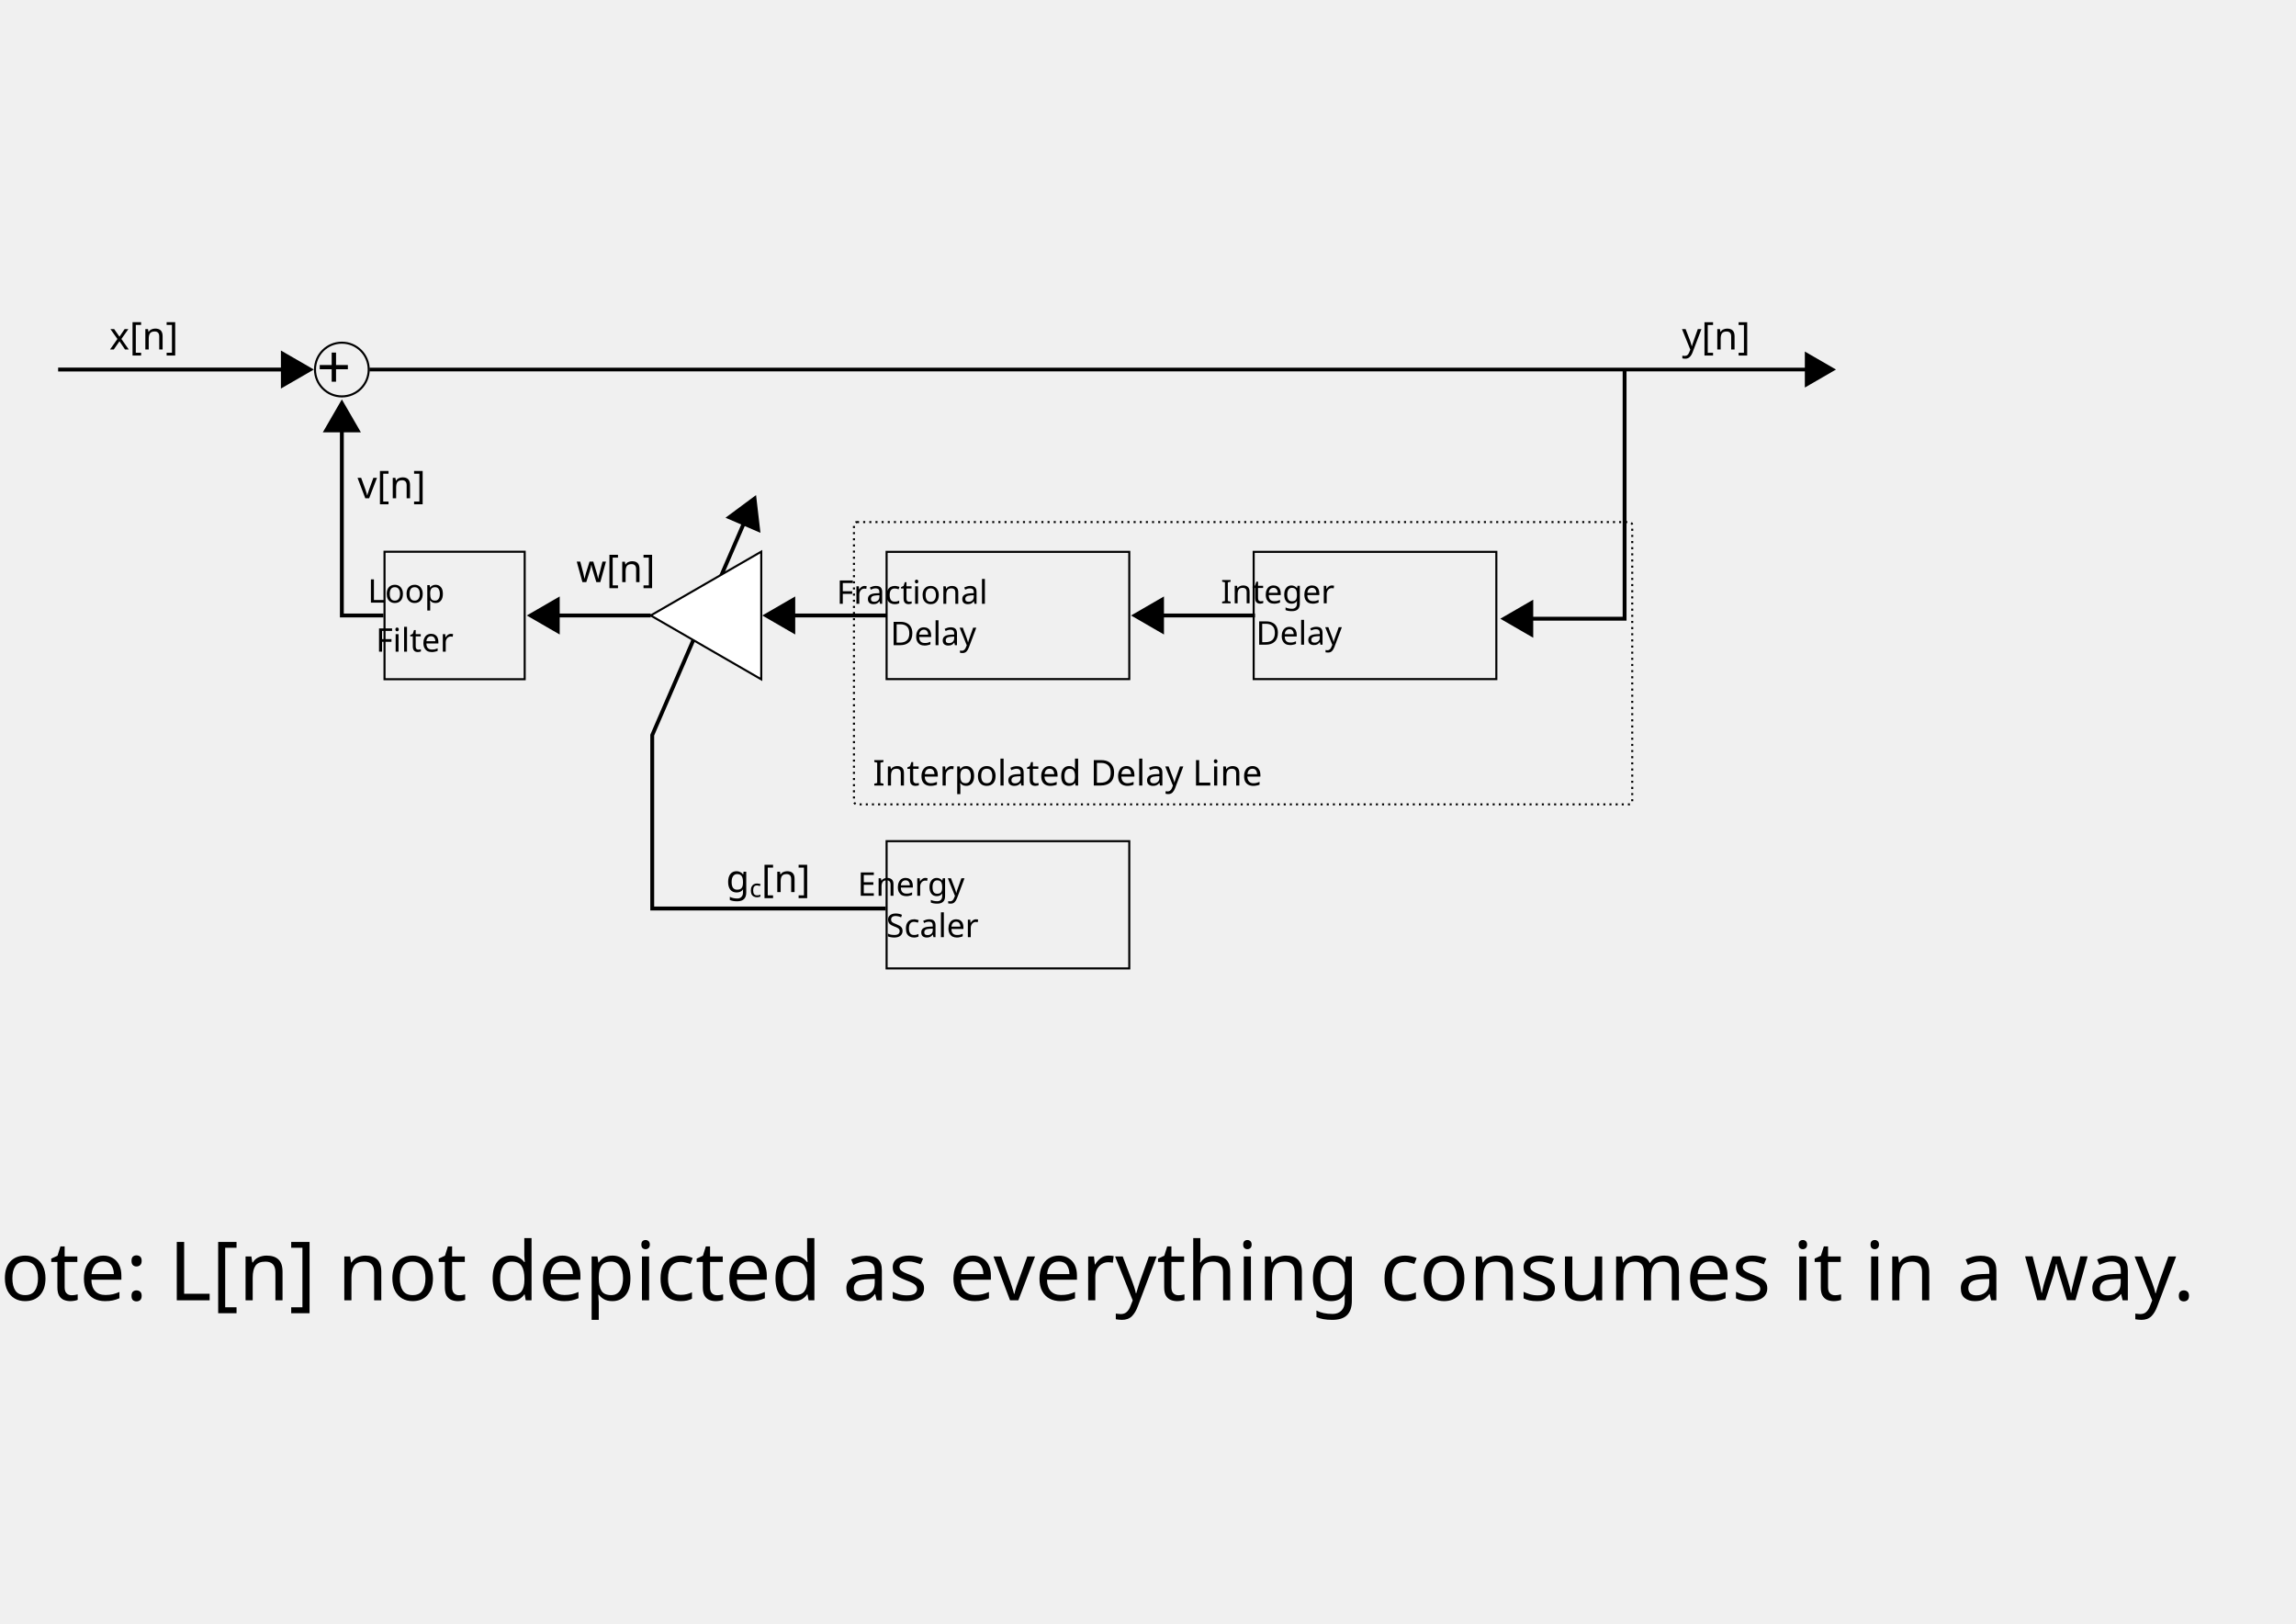
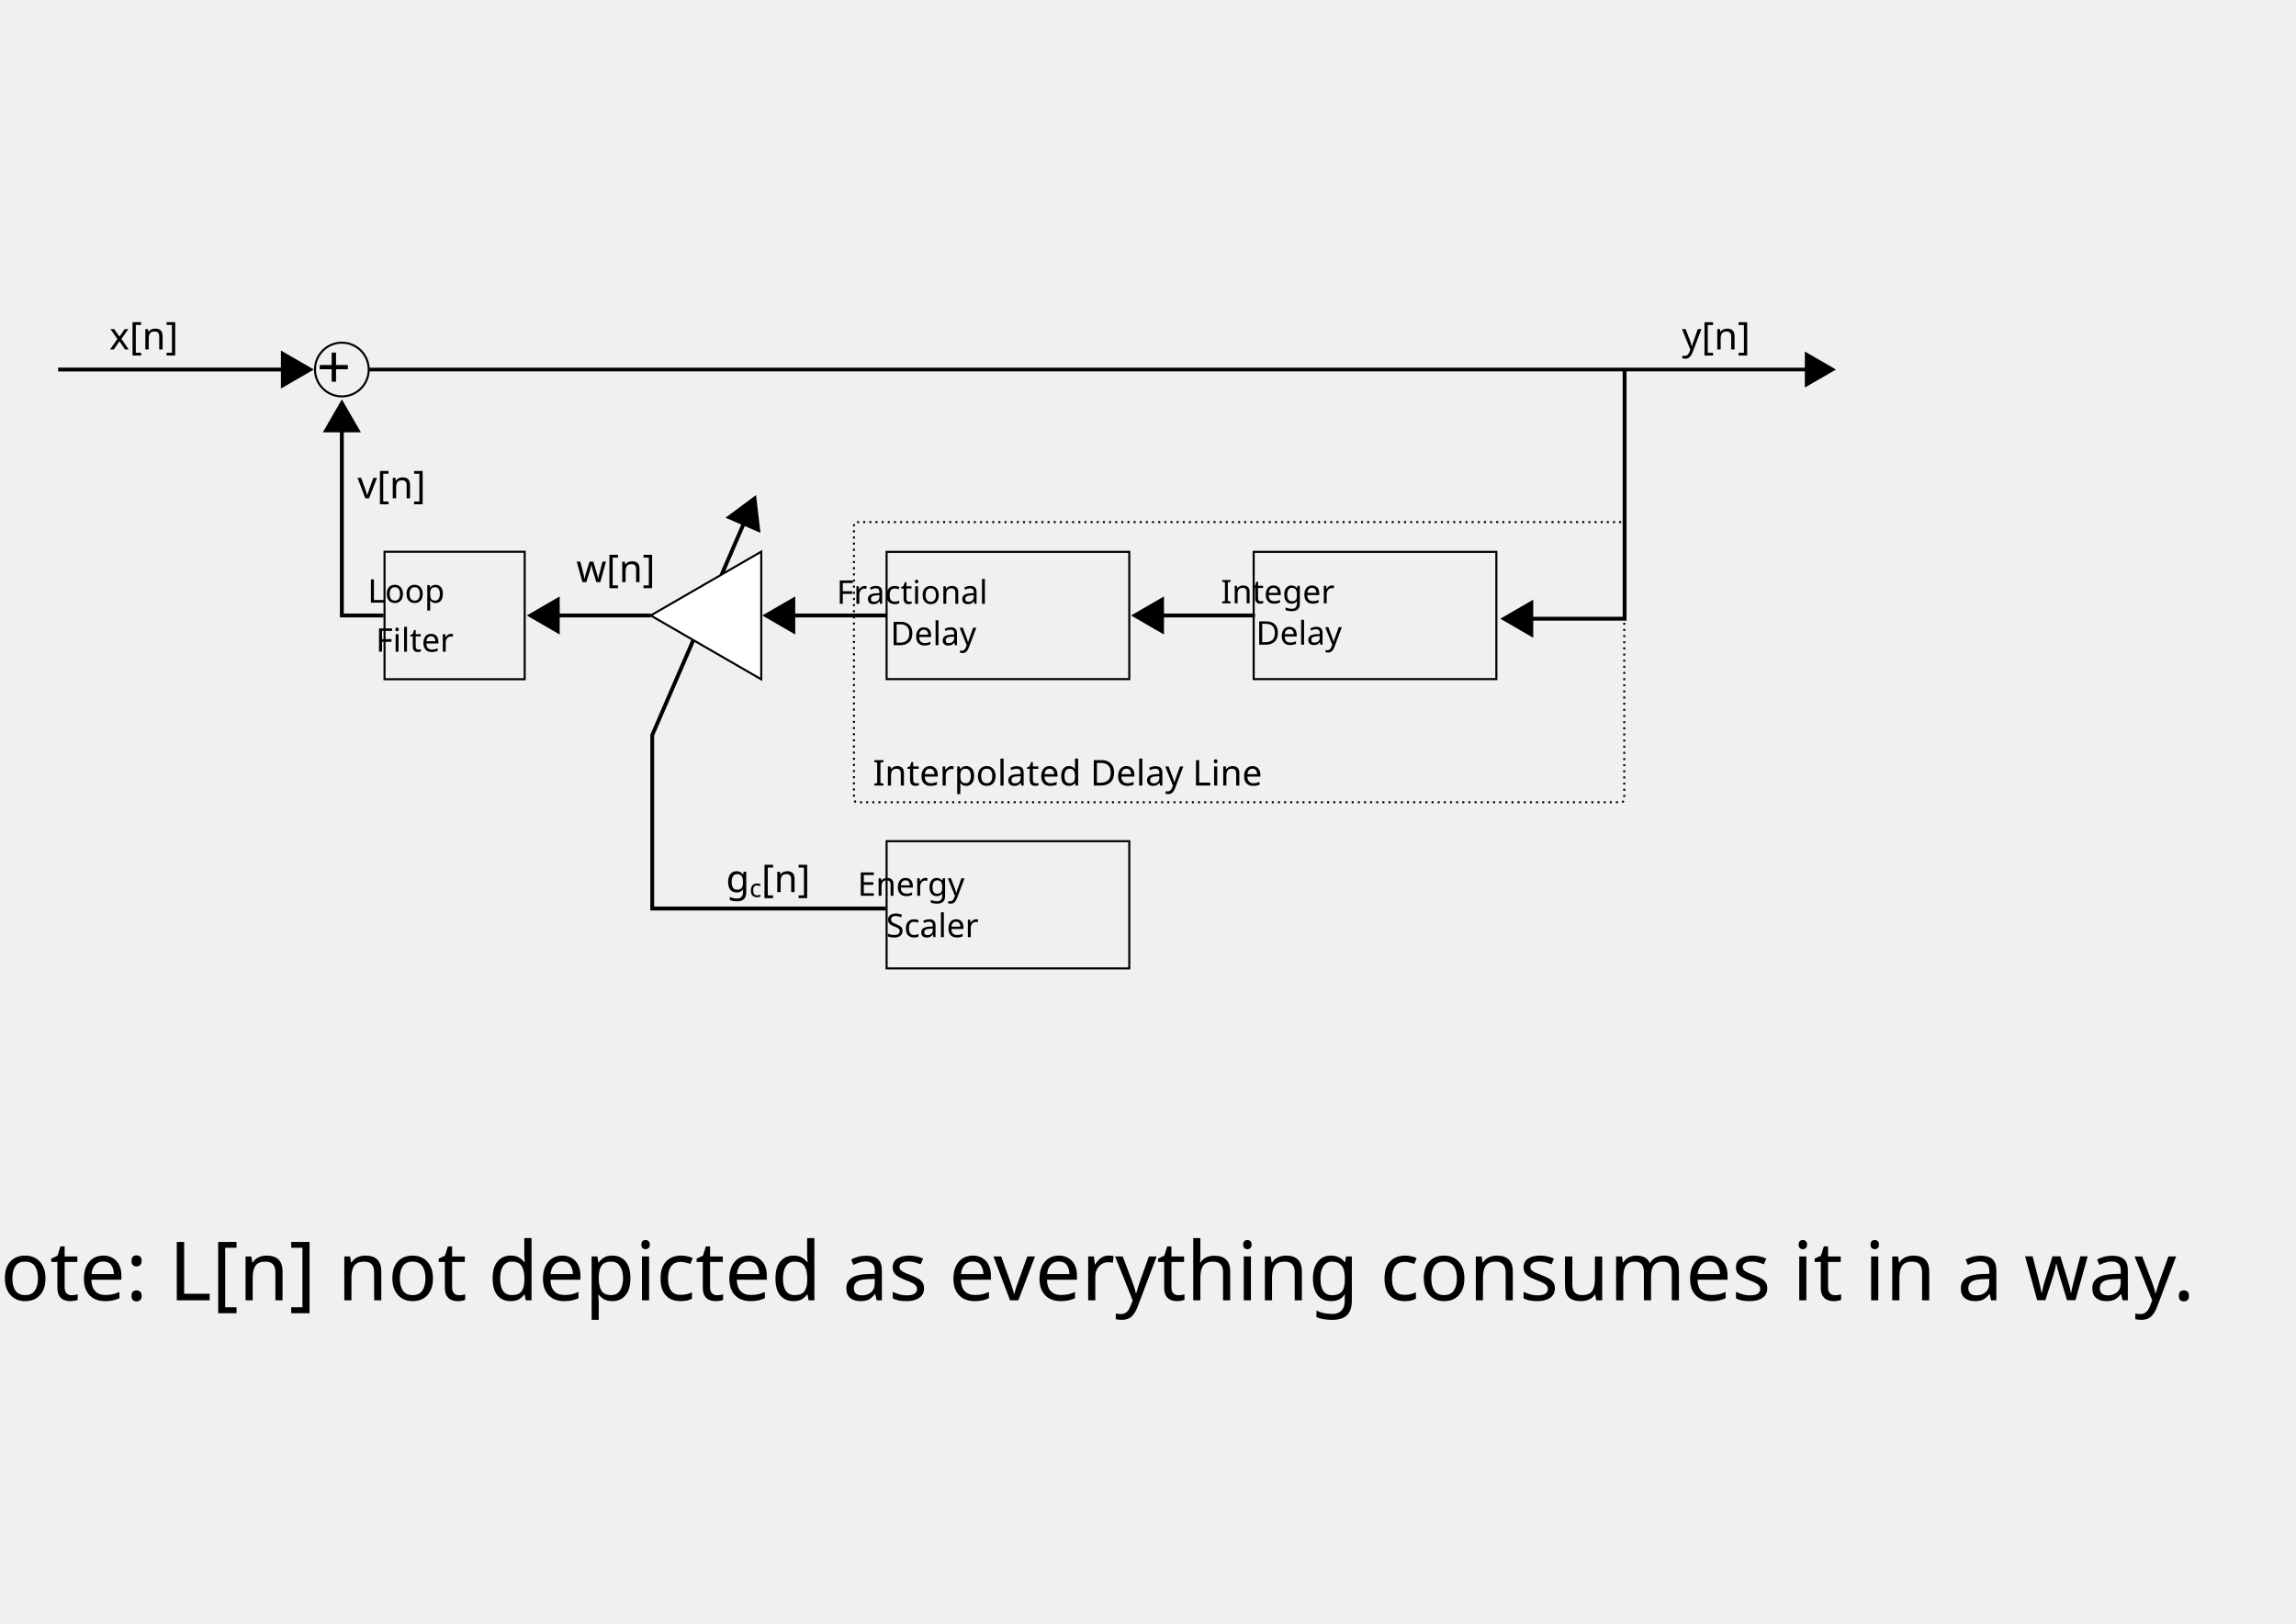
<svg xmlns="http://www.w3.org/2000/svg" width="297mm" height="210mm" viewBox="0 0 297 210" version="1.1" id="svg8">
  <defs id="defs2">
    <marker style="overflow:visible" id="marker1026" refX="0.0" refY="0.0" orient="auto">
      <path transform="scale(0.8)" style="fill-rule:evenodd;stroke:#000000;stroke-width:1pt;stroke-opacity:1;fill:#ff2200;fill-opacity:1" d="M 5.77,0.0 L -2.88,5.0 L -2.88,-5.0 L 5.77,0.0 z " id="path1024" />
    </marker>
    <marker orient="auto" refY="0.0" refX="0.0" id="marker3910" style="overflow:visible">
      <path id="path3908" d="M 5.77,0.0 L -2.88,5.0 L -2.88,-5.0 L 5.77,0.0 z " style="fill-rule:evenodd;stroke:#000000;stroke-width:1pt;stroke-opacity:1;fill:#000000;fill-opacity:1" transform="scale(0.8)" />
    </marker>
    <marker style="overflow:visible" id="marker1593" refX="0.0" refY="0.0" orient="auto">
      <path transform="scale(0.8)" style="fill-rule:evenodd;stroke:#000000;stroke-width:1pt;stroke-opacity:1;fill:#000000;fill-opacity:1" d="M 5.77,0.0 L -2.88,5.0 L -2.88,-5.0 L 5.77,0.0 z " id="path1591" />
    </marker>
    <marker style="overflow:visible" id="marker1483" refX="0.0" refY="0.0" orient="auto">
      <path transform="scale(0.8)" style="fill-rule:evenodd;stroke:#000000;stroke-width:1pt;stroke-opacity:1;fill:#000000;fill-opacity:1" d="M 5.77,0.0 L -2.88,5.0 L -2.88,-5.0 L 5.77,0.0 z " id="path1481" />
    </marker>
    <marker orient="auto" refY="0.0" refX="0.0" id="Arrow2Lend" style="overflow:visible;">
      <path id="path932" style="fill-rule:evenodd;stroke-width:0.625;stroke-linejoin:round;stroke:#000000;stroke-opacity:1;fill:#000000;fill-opacity:1" d="M 8.719,4.034 L -2.207,0.016 L 8.719,-4.002 C 6.973,-1.63 6.983,1.616 8.719,4.034 z " transform="scale(1.1) rotate(180) translate(1,0)" />
    </marker>
    <marker style="overflow:visible" id="marker2074" refX="0.0" refY="0.0" orient="auto">
      <path transform="scale(0.8)" style="fill-rule:evenodd;stroke:#000000;stroke-width:1pt;stroke-opacity:1;fill:#000000;fill-opacity:1" d="M 5.77,0.0 L -2.88,5.0 L -2.88,-5.0 L 5.77,0.0 z " id="path2072" />
    </marker>
    <marker orient="auto" refY="0" refX="0" id="TriangleOutL" style="overflow:visible">
      <path id="path1033" d="M 5.77,0 -2.88,5 V -5 Z" style="fill:#000000;fill-opacity:1;fill-rule:evenodd;stroke:#000000;stroke-width:1pt;stroke-opacity:1" transform="scale(0.8)" />
    </marker>
    <marker style="overflow:visible" id="marker1593-4" refX="0" refY="0" orient="auto">
      <path transform="scale(0.8)" style="fill:#000000;fill-opacity:1;fill-rule:evenodd;stroke:#000000;stroke-width:1pt;stroke-opacity:1" d="M 5.77,0 -2.88,5 V -5 Z" id="path1591-5" />
    </marker>
    <marker style="overflow:visible" id="marker1593-9" refX="0" refY="0" orient="auto">
      <path transform="scale(0.8)" style="fill:#000000;fill-opacity:1;fill-rule:evenodd;stroke:#000000;stroke-width:1pt;stroke-opacity:1" d="M 5.77,0 -2.88,5 V -5 Z" id="path1591-8" />
    </marker>
    <marker style="overflow:visible" id="marker1593-2" refX="0" refY="0" orient="auto">
      <path transform="scale(0.8)" style="fill:#000000;fill-opacity:1;fill-rule:evenodd;stroke:#000000;stroke-width:1pt;stroke-opacity:1" d="M 5.77,0 -2.88,5 V -5 Z" id="path1591-85" />
    </marker>
    <marker style="overflow:visible" id="marker1593-1" refX="0" refY="0" orient="auto">
      <path transform="scale(0.8)" style="fill:#000000;fill-opacity:1;fill-rule:evenodd;stroke:#000000;stroke-width:1pt;stroke-opacity:1" d="M 5.77,0 -2.88,5 V -5 Z" id="path1591-9" />
    </marker>
    <marker style="overflow:visible" id="marker1593-1-6" refX="0" refY="0" orient="auto">
      <path transform="scale(0.8)" style="fill:#000000;fill-opacity:1;fill-rule:evenodd;stroke:#000000;stroke-width:1pt;stroke-opacity:1" d="M 5.77,0 -2.88,5 V -5 Z" id="path1591-9-2" />
    </marker>
    <marker style="overflow:visible" id="marker1593-1-1" refX="0" refY="0" orient="auto">
      <path transform="scale(0.8)" style="fill:#000000;fill-opacity:1;fill-rule:evenodd;stroke:#000000;stroke-width:1pt;stroke-opacity:1" d="M 5.77,0 -2.88,5 V -5 Z" id="path1591-9-3" />
    </marker>
    <marker style="overflow:visible" id="marker1593-9-9" refX="0" refY="0" orient="auto">
      <path transform="scale(0.8)" style="fill:#000000;fill-opacity:1;fill-rule:evenodd;stroke:#000000;stroke-width:1pt;stroke-opacity:1" d="M 5.77,0 -2.88,5 V -5 Z" id="path1591-8-1" />
    </marker>
    <marker orient="auto" refY="0" refX="0" id="marker1176-5" style="overflow:visible">
      <path id="path1053-0" d="M 5.77,0 -2.88,5 V -5 Z" style="fill:#000000;fill-opacity:1;fill-rule:evenodd;stroke:#000000;stroke-width:1pt;stroke-opacity:1" transform="scale(0.8)" />
    </marker>
    <marker orient="auto" refY="0" refX="0" id="marker1176-5-4" style="overflow:visible">
      <path id="path1053-0-7" d="M 5.77,0 -2.88,5 V -5 Z" style="fill:#000000;fill-opacity:1;fill-rule:evenodd;stroke:#000000;stroke-width:1pt;stroke-opacity:1" transform="scale(0.8)" />
    </marker>
    <marker style="overflow:visible" id="marker1593-2-7" refX="0" refY="0" orient="auto">
      <path transform="scale(0.8)" style="fill:#000000;fill-opacity:1;fill-rule:evenodd;stroke:#000000;stroke-width:1pt;stroke-opacity:1" d="M 5.77,0 -2.88,5 V -5 Z" id="path1591-85-0" />
    </marker>
    <marker style="overflow:visible" id="marker1593-1-6-4" refX="0" refY="0" orient="auto">
      <path transform="scale(0.8)" style="fill:#000000;fill-opacity:1;fill-rule:evenodd;stroke:#000000;stroke-width:1pt;stroke-opacity:1" d="M 5.77,0 -2.88,5 V -5 Z" id="path1591-9-2-8" />
    </marker>
  </defs>
  <g id="layer1" transform="translate(0,-87)">
    <text xml:space="preserve" style="font-style:normal;font-variant:normal;font-weight:normal;font-stretch:normal;font-size:7.761px;line-height:0.5;font-family:sans-serif;-inkscape-font-specification:'sans-serif, Normal';font-variant-ligatures:normal;font-variant-caps:normal;font-variant-numeric:normal;font-feature-settings:normal;text-align:center;letter-spacing:0px;word-spacing:0px;writing-mode:lr-tb;baseline-shift:baseline;text-anchor:middle;fill:#000000;fill-opacity:1;stroke:none;stroke-width:0.265" x="55.227" y="188.542" id="text819-7-0-7">
      <tspan id="tspan1123-2" x="55.227" y="192.498" />
    </text>
    <text xml:space="preserve" style="font-style:normal;font-weight:normal;font-size:4.233px;line-height:1.25;font-family:sans-serif;letter-spacing:0px;word-spacing:0px;baseline-shift:sub;fill:#000000;fill-opacity:1;stroke:none;stroke-width:0.265" x="84.071" y="151.621" id="text1284">
      <tspan id="tspan1282" x="84.071" y="155.366" style="font-size:4.233px;baseline-shift:sub;stroke-width:0.265" />
    </text>
    <flowRoot xml:space="preserve" id="flowRoot1324" style="font-style:normal;font-weight:normal;font-size:16px;line-height:1.25;font-family:sans-serif;letter-spacing:0px;word-spacing:0px;fill:#000000;fill-opacity:1;stroke:none" transform="matrix(0.2645833,0,0,0.2645833,0,126.6307)">
      <flowRegion id="flowRegion1326">
        <rect id="rect1328" width="37.5" height="30" x="484.5" y="270.701" />
      </flowRegion>
      <flowPara id="flowPara1330" />
    </flowRoot>
    <g transform="translate(27.36043,135.0571)" id="g824-1-8-0">
      <g id="g909-4-3" transform="translate(0.5291667,-1.058333)">
        <rect style="opacity:1;fill:none;fill-opacity:1;stroke:#000000;stroke-width:0.265;stroke-miterlimit:4;stroke-dasharray:none;stroke-opacity:1" id="rect815-3-1-5" width="18.132" height="16.488" x="21.85" y="24.36" />
        <text xml:space="preserve" style="font-style:normal;font-variant:normal;font-weight:normal;font-stretch:normal;font-size:4.233px;line-height:1.5;font-family:sans-serif;-inkscape-font-specification:'sans-serif, Normal';font-variant-ligatures:normal;font-variant-caps:normal;font-variant-numeric:normal;font-feature-settings:normal;text-align:center;letter-spacing:0px;word-spacing:0px;writing-mode:lr-tb;text-anchor:middle;fill:#000000;fill-opacity:1;stroke:none;stroke-width:0.265" x="30.71" y="30.942" id="text819-7-0-8">
          <tspan id="tspan1123-6" x="30.71" y="30.942">Loop</tspan>
          <tspan x="30.71" y="37.292" id="tspan1009">Filter</tspan>
        </text>
      </g>
    </g>
    <g id="g824-9-1" transform="translate(113.2482,170.6682)">
      <rect y="25.124" x="1.439" height="16.457" width="31.391" id="rect815-72-5" style="opacity:1;fill:none;fill-opacity:1;stroke:#000000;stroke-width:0.265;stroke-miterlimit:4;stroke-dasharray:none;stroke-opacity:1" />
      <text id="text819-9-9" y="32.188" x="16.99" style="font-style:normal;font-weight:normal;font-size:10.583px;line-height:0.5;font-family:sans-serif;text-align:center;letter-spacing:0px;word-spacing:0px;text-anchor:middle;fill:#000000;fill-opacity:1;stroke:none;stroke-width:0.265" xml:space="preserve">
        <tspan style="font-style:normal;font-variant:normal;font-weight:normal;font-stretch:normal;font-size:4.233px;line-height:0.5;font-family:sans-serif;-inkscape-font-specification:'sans-serif, Normal';font-variant-ligatures:normal;font-variant-caps:normal;font-variant-numeric:normal;font-feature-settings:normal;text-align:center;writing-mode:lr-tb;text-anchor:middle;stroke-width:0.265" y="32.188" x="16.99" id="tspan1214-1">Energy</tspan>
        <tspan style="font-style:normal;font-variant:normal;font-weight:normal;font-stretch:normal;font-size:4.233px;line-height:0.5;font-family:sans-serif;-inkscape-font-specification:'sans-serif, Normal';font-variant-ligatures:normal;font-variant-caps:normal;font-variant-numeric:normal;font-feature-settings:normal;text-align:center;writing-mode:lr-tb;text-anchor:middle;stroke-width:0.265" y="37.542" x="16.99" id="tspan1040">Scaler</tspan>
      </text>
    </g>
    <g id="g824-9-4" transform="translate(98.09406,133.9988)">
      <rect y="24.375" x="16.593" height="16.457" width="31.391" id="rect815-72-1" style="opacity:1;fill:none;fill-opacity:1;stroke:#000000;stroke-width:0.265;stroke-miterlimit:4;stroke-dasharray:none;stroke-opacity:1" />
      <text id="text819-9-6" y="31.095" x="32.279" style="font-style:normal;font-weight:normal;font-size:10.583px;line-height:0.5;font-family:sans-serif;text-align:center;letter-spacing:0px;word-spacing:0px;text-anchor:middle;fill:#000000;fill-opacity:1;stroke:none;stroke-width:0.265" xml:space="preserve">
        <tspan style="font-style:normal;font-variant:normal;font-weight:normal;font-stretch:normal;font-size:4.233px;line-height:0.5;font-family:sans-serif;-inkscape-font-specification:'sans-serif, Normal';font-variant-ligatures:normal;font-variant-caps:normal;font-variant-numeric:normal;font-feature-settings:normal;text-align:center;writing-mode:lr-tb;text-anchor:middle;stroke-width:0.265" y="31.095" x="32.279" id="tspan1214-4">Fractional</tspan>
        <tspan style="font-style:normal;font-variant:normal;font-weight:normal;font-stretch:normal;font-size:4.233px;line-height:0.5;font-family:sans-serif;-inkscape-font-specification:'sans-serif, Normal';font-variant-ligatures:normal;font-variant-caps:normal;font-variant-numeric:normal;font-feature-settings:normal;text-align:center;writing-mode:lr-tb;text-anchor:middle;stroke-width:0.265" y="36.448" x="32.279" id="tspan1084">Delay</tspan>
      </text>
    </g>
    <g id="g824-9-2" transform="translate(145.5764,133.9988)">
      <rect y="24.375" x="16.593" height="16.457" width="31.391" id="rect815-72-6" style="opacity:1;fill:none;fill-opacity:1;stroke:#000000;stroke-width:0.265;stroke-miterlimit:4;stroke-dasharray:none;stroke-opacity:1" />
      <text id="text819-9-5" y="31.03" x="32.083" style="font-style:normal;font-weight:normal;font-size:10.583px;line-height:0.5;font-family:sans-serif;text-align:center;letter-spacing:0px;word-spacing:0px;text-anchor:middle;fill:#000000;fill-opacity:1;stroke:none;stroke-width:0.265" xml:space="preserve">
        <tspan style="font-style:normal;font-variant:normal;font-weight:normal;font-stretch:normal;font-size:4.233px;line-height:0.5;font-family:sans-serif;-inkscape-font-specification:'sans-serif, Normal';font-variant-ligatures:normal;font-variant-caps:normal;font-variant-numeric:normal;font-feature-settings:normal;text-align:center;writing-mode:lr-tb;text-anchor:middle;stroke-width:0.265" y="31.03" x="32.083" id="tspan1214-5">Integer</tspan>
        <tspan style="font-style:normal;font-variant:normal;font-weight:normal;font-stretch:normal;font-size:4.233px;line-height:0.5;font-family:sans-serif;-inkscape-font-specification:'sans-serif, Normal';font-variant-ligatures:normal;font-variant-caps:normal;font-variant-numeric:normal;font-feature-settings:normal;text-align:center;writing-mode:lr-tb;text-anchor:middle;stroke-width:0.265" y="36.383" x="32.083" id="tspan1086">Delay</tspan>
      </text>
    </g>
    <g transform="translate(-122.689,84.7458)" id="g1010-2-6">
      <text id="text1001-7-6" y="52.481" x="163.658" style="font-style:normal;font-weight:normal;font-size:10.583px;line-height:1.25;font-family:sans-serif;letter-spacing:0px;word-spacing:0px;fill:#000000;fill-opacity:1;stroke:none;stroke-width:0.265" xml:space="preserve">
        <tspan style="font-size:7.761px;stroke-width:0.265" y="52.481" x="163.658" id="tspan999-6-8">+</tspan>
      </text>
      <circle r="3.475" cy="50.048" cx="166.91" id="path1003-9-0" style="opacity:1;fill:none;fill-opacity:1;stroke:#000000;stroke-width:0.265;stroke-linecap:butt;stroke-linejoin:miter;stroke-miterlimit:4;stroke-dasharray:none;stroke-dashoffset:0;stroke-opacity:1;paint-order:markers fill stroke" />
    </g>
    <text xml:space="preserve" style="font-style:normal;font-weight:normal;font-size:10.583px;line-height:1.25;font-family:sans-serif;letter-spacing:0px;word-spacing:0px;fill:#000000;fill-opacity:1;stroke:none;stroke-width:0.265" x="93.92" y="202.376" id="text887-5">
      <tspan id="tspan885-2" x="93.92" y="202.376" style="font-size:4.939px;stroke-width:0.265">g<tspan style="font-size:65%;baseline-shift:sub" id="tspan1342">c</tspan>[n]</tspan>
    </text>
    <path style="fill:none;stroke:#000000;stroke-width:0.5;stroke-linecap:butt;stroke-linejoin:miter;stroke-miterlimit:4;stroke-dasharray:none;stroke-opacity:1;marker-end:url(#marker1483)" d="M 114.553,204.501 H 84.37 v -22.423 0 l 12.303,-28.443" id="path1431" />
    <path style="fill:none;stroke:#000000;stroke-width:0.5;stroke-linecap:butt;stroke-linejoin:miter;stroke-miterlimit:4;stroke-dasharray:none;stroke-opacity:1;marker-end:url(#marker1593)" d="M 162.337,166.602 H 149.147" id="path1583" />
    <path style="fill:none;stroke:#000000;stroke-width:0.5;stroke-linecap:butt;stroke-linejoin:miter;stroke-miterlimit:4;stroke-dasharray:none;stroke-opacity:1;marker-end:url(#marker1593-4)" d="M 114.637,166.602 H 101.448" id="path1583-8" />
    <path style="fill:none;stroke:#000000;stroke-width:0.5;stroke-linecap:butt;stroke-linejoin:miter;stroke-miterlimit:4;stroke-dasharray:none;stroke-opacity:1;marker-end:url(#marker1593-9)" d="M 84.171,166.602 H 70.982" id="path1583-4" />
    <path style="fill:none;stroke:#000000;stroke-width:0.5;stroke-linecap:butt;stroke-linejoin:miter;stroke-miterlimit:4;stroke-dasharray:none;stroke-opacity:1;marker-end:url(#marker1593-1-1)" d="m 44.221,166.364 0,-24.868" id="path1583-2-0" />
    <path style="fill:none;stroke:#000000;stroke-width:0.5;stroke-linecap:butt;stroke-linejoin:miter;stroke-miterlimit:4;stroke-dasharray:none;stroke-opacity:1" d="m 49.604,166.602 -5.633,0" id="path1583-4-7" />
    <path style="fill:none;stroke:#000000;stroke-width:0.5;stroke-linecap:butt;stroke-linejoin:miter;stroke-miterlimit:4;stroke-dasharray:none;stroke-opacity:1;marker-end:url(#marker1176-5)" d="M 7.52,134.794 H 37.756" id="path1417-5" />
    <path style="fill:none;stroke:#000000;stroke-width:0.473;stroke-linecap:butt;stroke-linejoin:miter;stroke-miterlimit:4;stroke-dasharray:none;stroke-opacity:1;marker-end:url(#marker1176-5-4)" d="m 47.788,134.794 187.02,0" id="path1417-5-2" />
    <path style="fill:none;stroke:#000000;stroke-width:0.5;stroke-linecap:butt;stroke-linejoin:miter;stroke-miterlimit:4;stroke-dasharray:none;stroke-opacity:1;marker-end:url(#marker3910)" d="m 210.15,134.929 v 32.091 h -13.237" id="path3900" />
    <text xml:space="preserve" style="font-style:normal;font-weight:normal;font-size:10.583px;line-height:1.25;font-family:sans-serif;letter-spacing:0px;word-spacing:0px;fill:#000000;fill-opacity:1;stroke:none;stroke-width:0.265" x="14.141" y="132.198" id="text887-2">
      <tspan id="tspan885-4" x="14.141" y="132.198" style="font-size:4.939px;stroke-width:0.265">x[n]</tspan>
    </text>
    <text xml:space="preserve" style="font-style:normal;font-weight:normal;font-size:10.583px;line-height:1.25;font-family:sans-serif;letter-spacing:0px;word-spacing:0px;fill:#000000;fill-opacity:1;stroke:none;stroke-width:0.265" x="217.576" y="132.204" id="text887-56">
      <tspan id="tspan885-0" x="217.576" y="132.204" style="font-size:4.939px;stroke-width:0.265">y[n]</tspan>
    </text>
    <text xml:space="preserve" style="font-style:normal;font-weight:normal;font-size:10.583px;line-height:1.25;font-family:sans-serif;letter-spacing:0px;word-spacing:0px;fill:#000000;fill-opacity:1;stroke:none;stroke-width:0.265" x="-7.99" y="255.172" id="text4807">
      <tspan x="-7.99" y="255.172" style="stroke-width:0.265" id="tspan4809">Note: L[n] not depicted as everything consumes it in a way.</tspan>
    </text>
-     <rect style="opacity:1;fill:none;fill-opacity:1;stroke:#000000;stroke-width:0.265;stroke-miterlimit:4;stroke-dasharray:0.265, 0.53;stroke-dashoffset:0;stroke-opacity:1" id="rect1987" width="100.674" height="36.513" x="110.464" y="154.522" ry="0.397" />
+     <rect style="opacity:1;fill:none;fill-opacity:1;stroke:#000000;stroke-width:0.265;stroke-miterlimit:4;stroke-dasharray:0.265, 0.53;stroke-dashoffset:0;stroke-opacity:1" id="rect1987" width="99.643" height="36.235" x="110.464" y="154.522" ry="0.397" />
    <text xml:space="preserve" style="font-style:normal;font-weight:normal;font-size:10.583px;line-height:1.25;font-family:sans-serif;letter-spacing:0px;word-spacing:0px;fill:#000000;fill-opacity:1;stroke:none;stroke-width:0.265" x="112.907" y="188.595" id="text5082">
      <tspan id="tspan5080" x="112.907" y="188.595" style="font-size:4.586px;stroke-width:0.265">Interpolated Delay Line</tspan>
    </text>
    <text xml:space="preserve" style="font-style:normal;font-weight:normal;font-size:10.583px;line-height:1.25;font-family:sans-serif;letter-spacing:0px;word-spacing:0px;fill:#000000;fill-opacity:1;stroke:none;stroke-width:0.265" x="46.249" y="151.442" id="text887-2-5">
      <tspan id="tspan885-4-2" x="46.249" y="151.442" style="font-size:4.939px;stroke-width:0.265">v[n]</tspan>
    </text>
    <text xml:space="preserve" style="font-style:normal;font-weight:normal;font-size:10.583px;line-height:1.25;font-family:sans-serif;letter-spacing:0px;word-spacing:0px;fill:#000000;fill-opacity:1;stroke:none;stroke-width:0.265" x="74.557" y="162.29" id="text887-2-5-4">
      <tspan id="tspan885-4-2-6" x="74.557" y="162.29" style="font-size:4.939px;stroke-width:0.265">w[n]</tspan>
    </text>
  </g>
  <g id="layer2">
    <g style="fill:#ffffff;fill-opacity:1" transform="translate(-41.53301,44.92747)" id="g964-6-0-4-4">
      <path style="opacity:1;fill:#ffffff;fill-opacity:1;stroke:#000000;stroke-width:0.265;stroke-miterlimit:4;stroke-dasharray:none;stroke-opacity:1" id="path940-3-6-6-0" d="m -125.704,-34.675 -7.151,4.128 -7.151,4.128 0,-8.257 0,-8.257 7.151,4.128 z" transform="scale(-1)" />
    </g>
  </g>
</svg>
